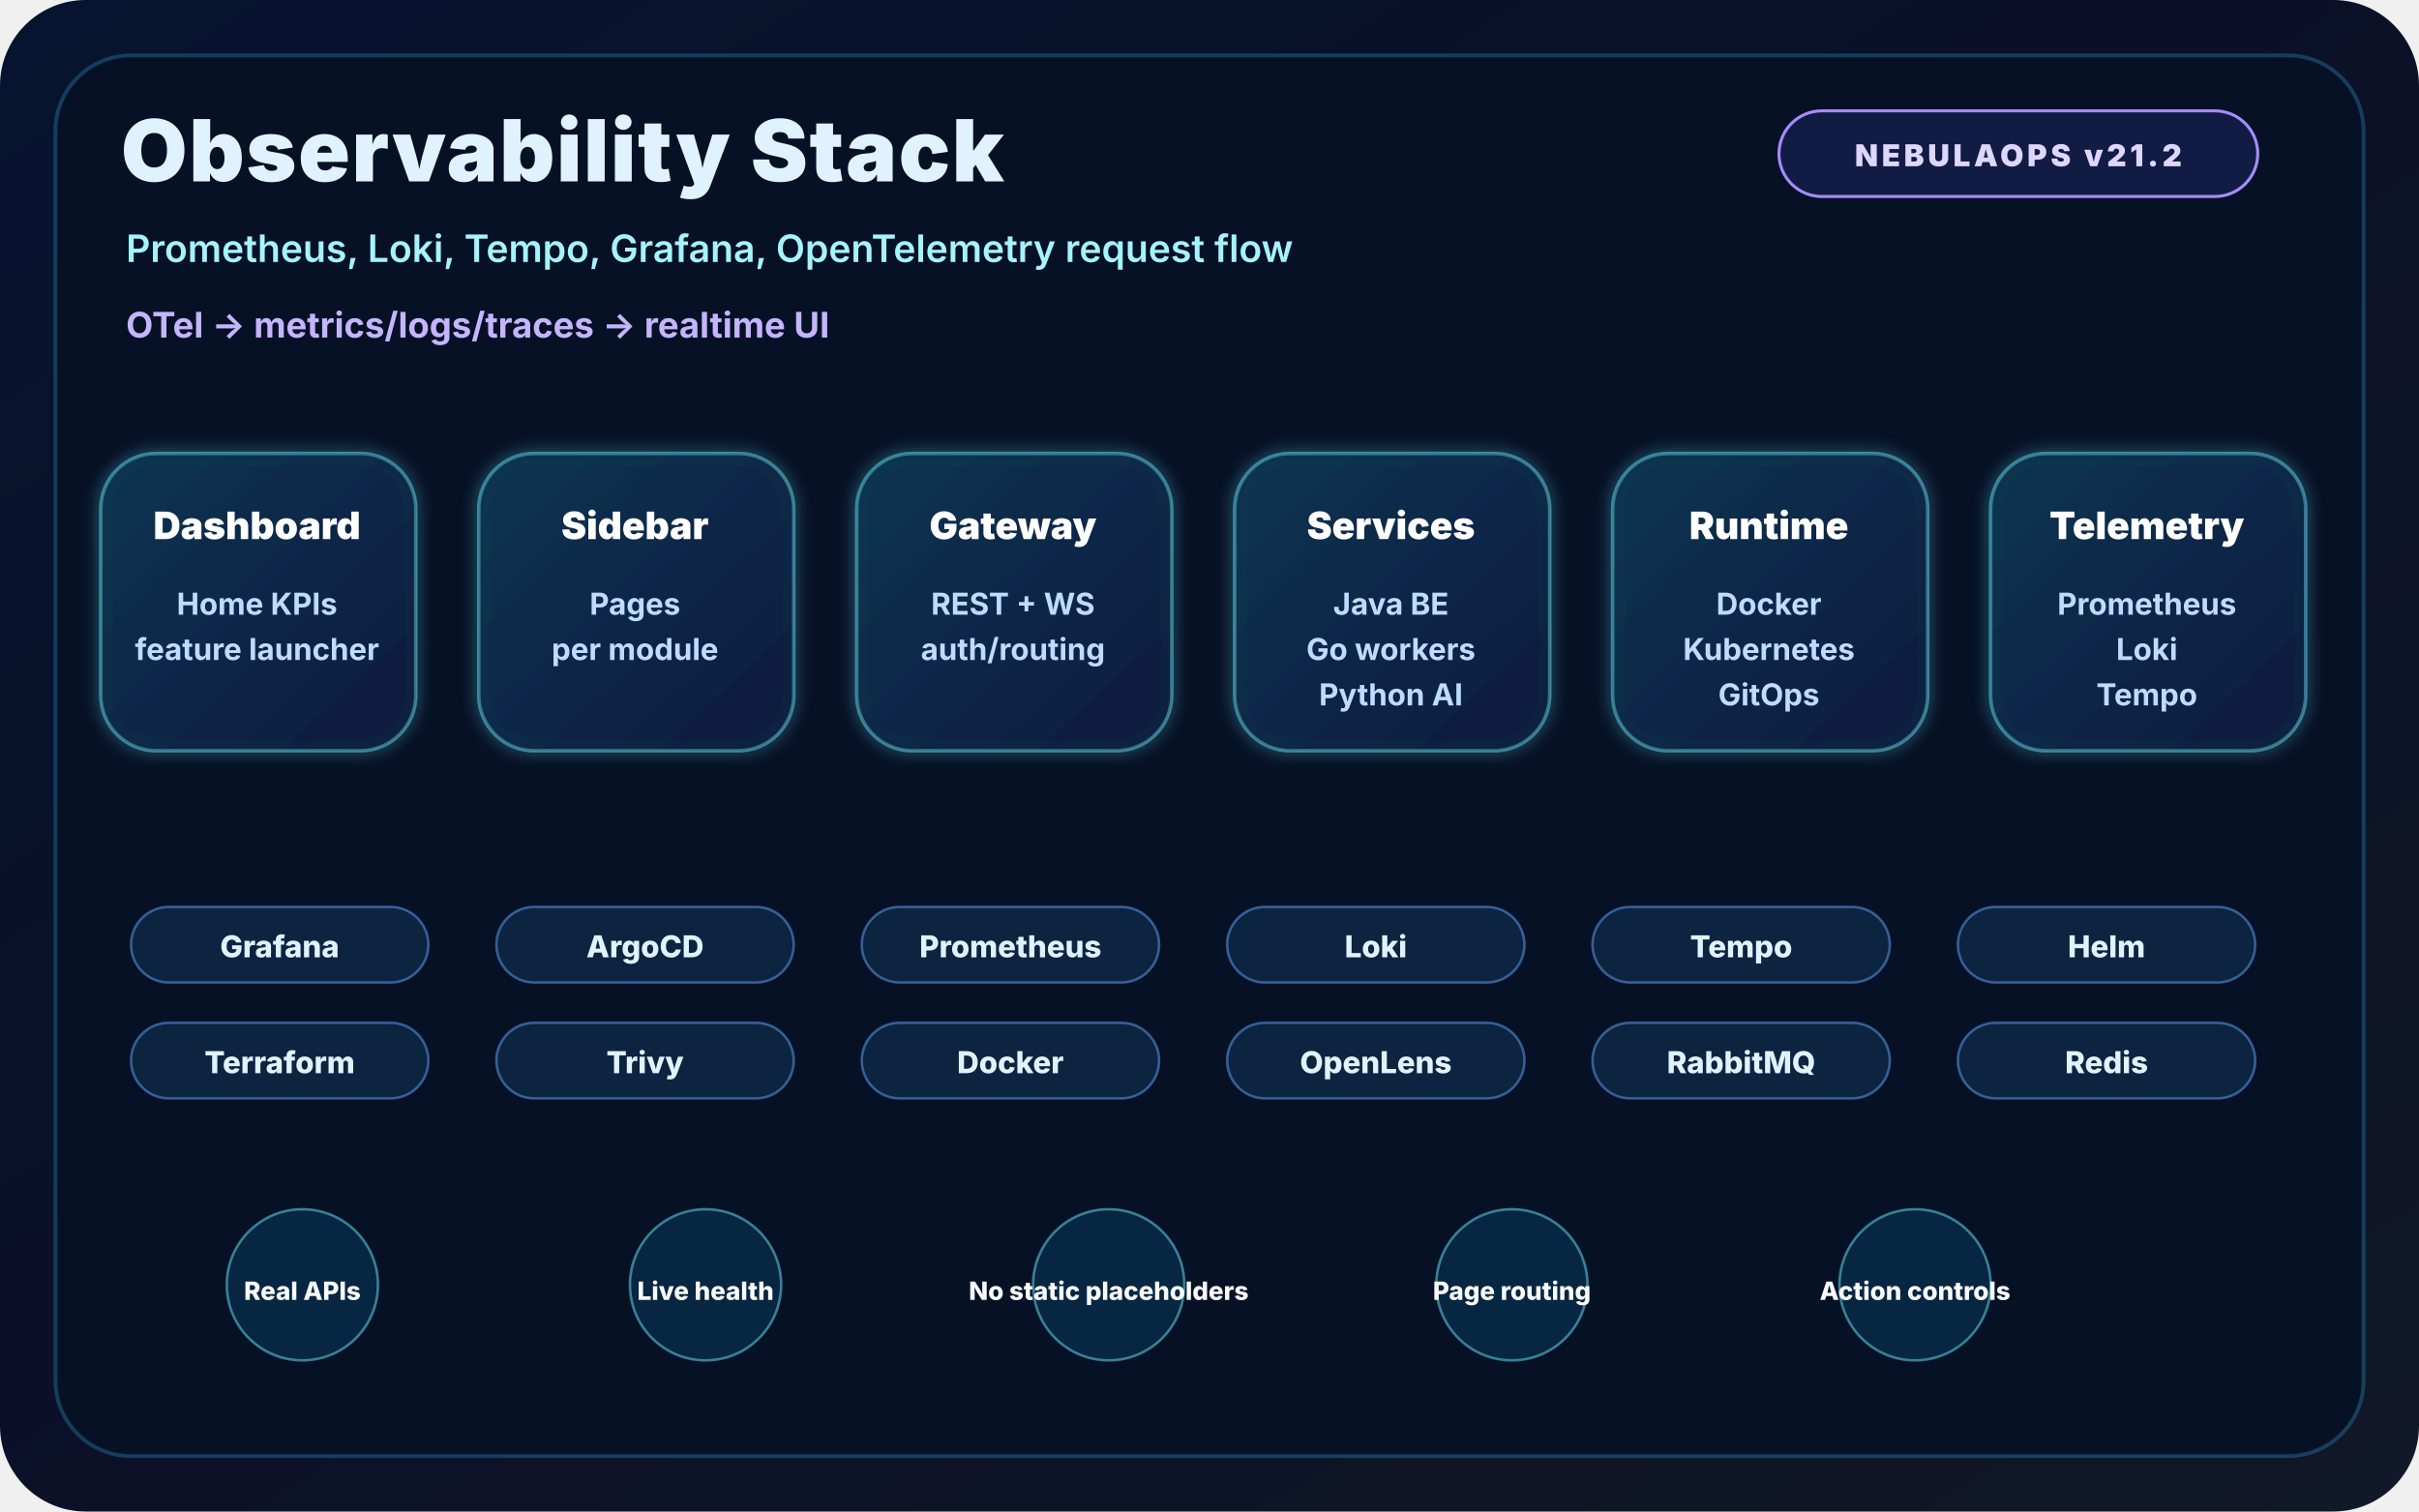
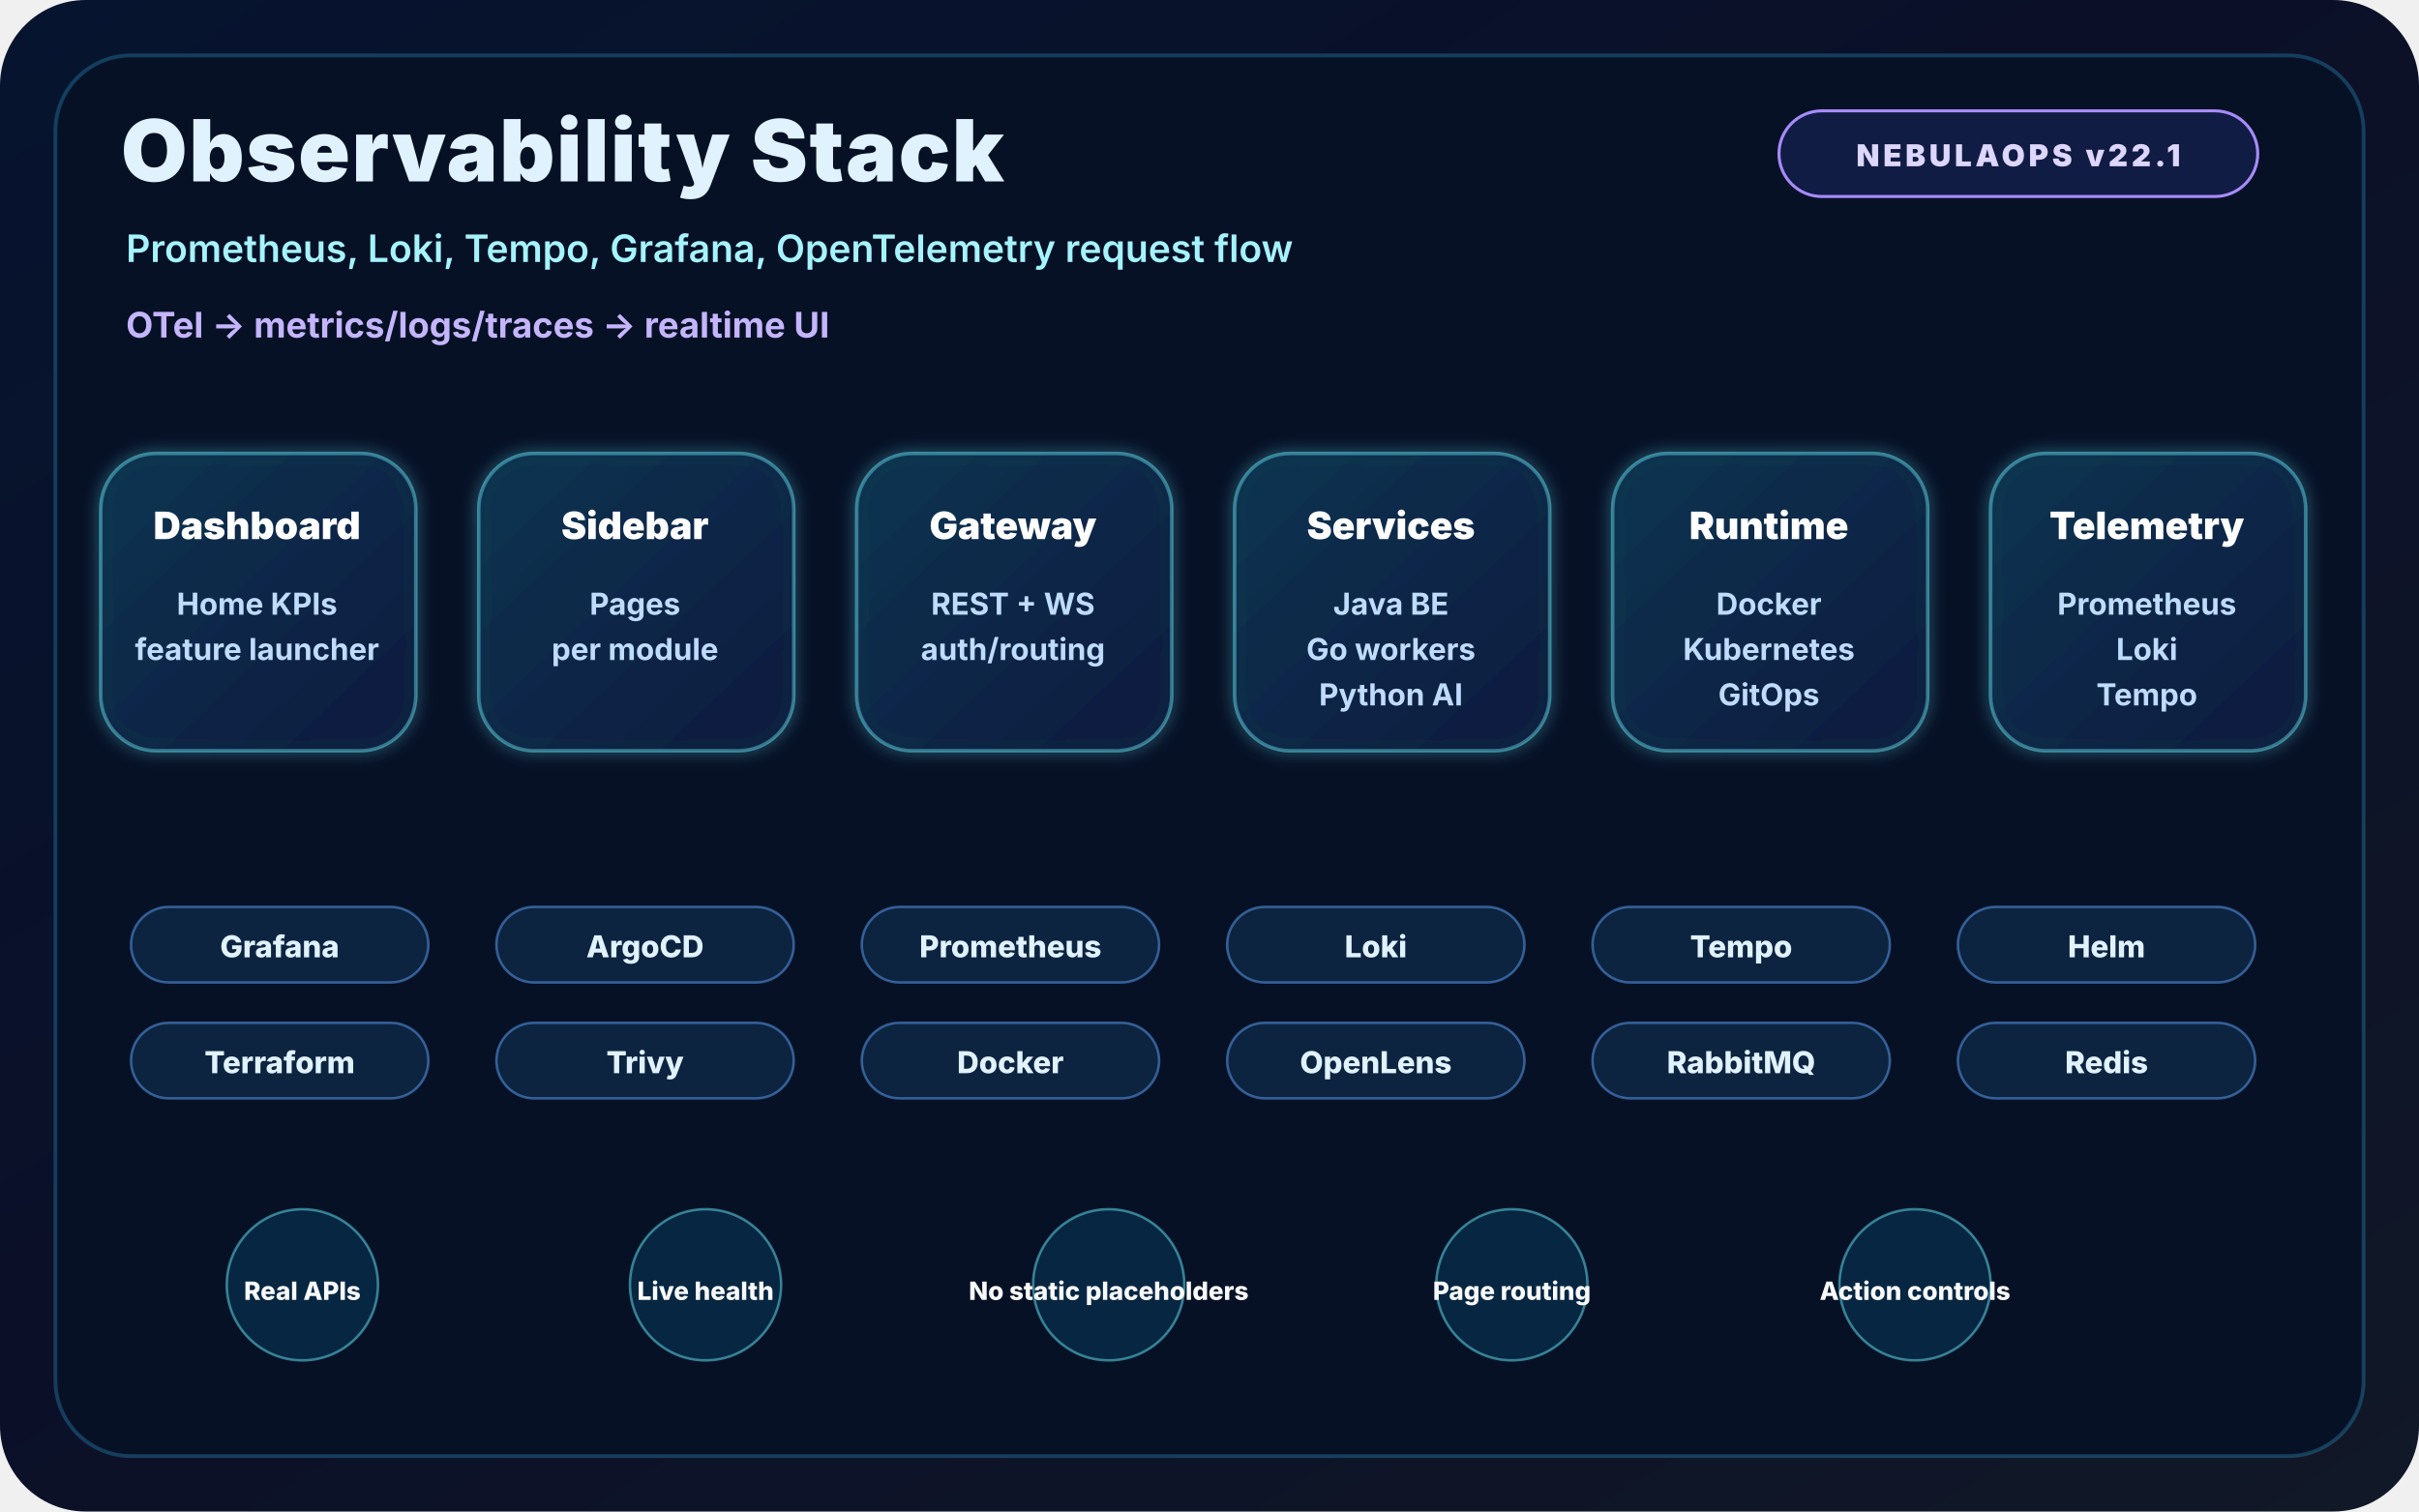
- <svg xmlns="http://www.w3.org/2000/svg" aria-label="NebulaOps v21.2 Observability Stack" role="img" viewBox="0 0 960 600">
+ <svg xmlns="http://www.w3.org/2000/svg" aria-label="NebulaOps v22.1 Observability Stack" role="img" viewBox="0 0 960 600">
  <defs>
    <linearGradient id="bg" x1="0" x2="1" y1="0" y2="1">
      <stop offset="0" stop-color="#06142f" />
      <stop offset=".45" stop-color="#0b1028" />
      <stop offset="1" stop-color="#111827" />
    </linearGradient>
    <linearGradient id="card" x1="0" x2="1" y1="0" y2="1">
      <stop offset="0" stop-color="#0f3552" stop-opacity=".96" />
      <stop offset="1" stop-color="#111a3d" stop-opacity=".92" />
    </linearGradient>
    <linearGradient id="accent" x1="0" x2="1" y1="0" y2="0">
      <stop offset="0" stop-color="#38bdf8" />
      <stop offset=".5" stop-color="#8b5cf6" />
      <stop offset="1" stop-color="#22d3ee" />
    </linearGradient>
    <filter id="glow">
      <feGaussianBlur result="b" stdDeviation="3" />
      <feMerge>
        <feMergeNode in="b" />
        <feMergeNode in="SourceGraphic" />
      </feMerge>
    </filter>
    <style>
            .bg {
                fill: url(#bg)
            }

            .panel {
                fill: #071126;
                stroke: #38bdf8;
                stroke-opacity: .26;
                stroke-width: 1.5
            }

            .node rect {
                fill: url(#card);
                stroke: #67e8f9;
                stroke-opacity: .42;
                stroke-width: 1.4;
                filter: url(#glow)
            }

            .link {
                fill: none;
                stroke: url(#accent);
                stroke-width: 4;
                stroke-linecap: round;
                stroke-dasharray: 9 9;
                opacity: .8
            }

            .title {
                font: 900 34px Inter, Arial, sans-serif;
                fill: #e0f2fe;
                letter-spacing: .02em
            }

            .sub {
                font: 600 15px Inter, Arial, sans-serif;
                fill: #a5f3fc
            }

            .flow {
                font: 700 14px Inter, Arial, sans-serif;
                fill: #c4b5fd
            }

            .h {
                font: 900 15px Inter, Arial, sans-serif;
                fill: #fff
            }

            .b {
                font: 700 12px Inter, Arial, sans-serif;
                fill: #bfdbfe
            }

            .chip {
                fill: #0c2440;
                stroke: #60a5fa;
                stroke-opacity: .5
            }

            .chipText {
                font: 800 12px Inter, Arial, sans-serif;
                fill: #e0f2fe
            }

            .pulse {
                fill: #0ea5e9;
                fill-opacity: .14;
                stroke: #67e8f9;
                stroke-opacity: .5
            }

            .small {
                font: 800 10px Inter, Arial, sans-serif;
                fill: #f8fafc
            }

            .badge {
                fill: #111c44;
                stroke: #a78bfa;
                stroke-width: 1.2
            }

            .badgeText {
                font: 900 12px Inter, Arial, sans-serif;
                fill: #ddd6fe;
                letter-spacing: .12em
            }
        </style>
  </defs>
  <rect class="bg" height="600" rx="34" width="960" />
  <rect class="panel" height="556" rx="30" width="916" x="22" y="22" />
  <rect class="badge" height="34" rx="17" width="190" x="706" y="44" />
-   <text class="badgeText" text-anchor="middle" x="801" y="66">NEBULAOPS v21.2</text>
+   <text class="badgeText" text-anchor="middle" x="801" y="66">NEBULAOPS v22.1</text>
  <text class="title" x="48" y="72">Observability Stack</text>
  <text class="sub" x="50" y="104">Prometheus, Loki, Tempo, Grafana, OpenTelemetry request flow</text>
  <text class="flow" x="50" y="134">OTel → metrics/logs/traces → realtime UI</text>
  <g class="node" transform="translate(40,180)">
    <rect height="118" rx="22" width="125" />
    <text class="h" text-anchor="middle" x="62" y="34">Dashboard</text>
    <text class="b" dy="0" text-anchor="middle" x="62" y="64">Home KPIs</text>
    <text class="b" dy="18" text-anchor="middle" x="62" y="64">feature launcher</text>
  </g>
  <path class="link" d="M165 239 C 185 239 170 239 190 239" />
  <g class="node" transform="translate(190,180)">
    <rect height="118" rx="22" width="125" />
    <text class="h" text-anchor="middle" x="62" y="34">Sidebar</text>
    <text class="b" dy="0" text-anchor="middle" x="62" y="64">Pages</text>
    <text class="b" dy="18" text-anchor="middle" x="62" y="64">per module</text>
  </g>
  <path class="link" d="M315 239 C 335 239 320 239 340 239" />
  <g class="node" transform="translate(340,180)">
    <rect height="118" rx="22" width="125" />
    <text class="h" text-anchor="middle" x="62" y="34">Gateway</text>
    <text class="b" dy="0" text-anchor="middle" x="62" y="64">REST + WS</text>
    <text class="b" dy="18" text-anchor="middle" x="62" y="64">auth/routing</text>
  </g>
  <path class="link" d="M465 239 C 485 239 470 239 490 239" />
  <g class="node" transform="translate(490,180)">
    <rect height="118" rx="22" width="125" />
    <text class="h" text-anchor="middle" x="62" y="34">Services</text>
    <text class="b" dy="0" text-anchor="middle" x="62" y="64">Java BE</text>
    <text class="b" dy="18" text-anchor="middle" x="62" y="64">Go workers</text>
    <text class="b" dy="36" text-anchor="middle" x="62" y="64">Python AI</text>
  </g>
  <path class="link" d="M615 239 C 635 239 620 239 640 239" />
  <g class="node" transform="translate(640,180)">
    <rect height="118" rx="22" width="125" />
    <text class="h" text-anchor="middle" x="62" y="34">Runtime</text>
    <text class="b" dy="0" text-anchor="middle" x="62" y="64">Docker</text>
    <text class="b" dy="18" text-anchor="middle" x="62" y="64">Kubernetes</text>
    <text class="b" dy="36" text-anchor="middle" x="62" y="64">GitOps</text>
  </g>
  <path class="link" d="M765 239 C 785 239 770 239 790 239" />
  <g class="node" transform="translate(790,180)">
    <rect height="118" rx="22" width="125" />
    <text class="h" text-anchor="middle" x="62" y="34">Telemetry</text>
    <text class="b" dy="0" text-anchor="middle" x="62" y="64">Prometheus</text>
    <text class="b" dy="18" text-anchor="middle" x="62" y="64">Loki</text>
    <text class="b" dy="36" text-anchor="middle" x="62" y="64">Tempo</text>
  </g>
  <rect class="chip" height="30" rx="15" width="118" x="52" y="360" />
  <text class="chipText" dy="0" text-anchor="middle" x="111" y="380">Grafana</text>
  <rect class="chip" height="30" rx="15" width="118" x="197" y="360" />
  <text class="chipText" dy="0" text-anchor="middle" x="256" y="380">ArgoCD</text>
  <rect class="chip" height="30" rx="15" width="118" x="342" y="360" />
  <text class="chipText" dy="0" text-anchor="middle" x="401" y="380">Prometheus</text>
  <rect class="chip" height="30" rx="15" width="118" x="487" y="360" />
  <text class="chipText" dy="0" text-anchor="middle" x="546" y="380">Loki</text>
  <rect class="chip" height="30" rx="15" width="118" x="632" y="360" />
  <text class="chipText" dy="0" text-anchor="middle" x="691" y="380">Tempo</text>
  <rect class="chip" height="30" rx="15" width="118" x="777" y="360" />
  <text class="chipText" dy="0" text-anchor="middle" x="836" y="380">Helm</text>
  <rect class="chip" height="30" rx="15" width="118" x="52" y="406" />
  <text class="chipText" dy="46" text-anchor="middle" x="111" y="380">Terraform</text>
  <rect class="chip" height="30" rx="15" width="118" x="197" y="406" />
  <text class="chipText" dy="46" text-anchor="middle" x="256" y="380">Trivy</text>
  <rect class="chip" height="30" rx="15" width="118" x="342" y="406" />
  <text class="chipText" dy="46" text-anchor="middle" x="401" y="380">Docker</text>
  <rect class="chip" height="30" rx="15" width="118" x="487" y="406" />
  <text class="chipText" dy="46" text-anchor="middle" x="546" y="380">OpenLens</text>
  <rect class="chip" height="30" rx="15" width="118" x="632" y="406" />
  <text class="chipText" dy="46" text-anchor="middle" x="691" y="380">RabbitMQ</text>
  <rect class="chip" height="30" rx="15" width="118" x="777" y="406" />
  <text class="chipText" dy="46" text-anchor="middle" x="836" y="380">Redis</text>
  <circle class="pulse" cx="120" cy="510" r="30" />
  <text class="small" text-anchor="middle" x="120" y="516">Real APIs</text>
  <circle class="pulse" cx="280" cy="510" r="30" />
  <text class="small" text-anchor="middle" x="280" y="516">Live health</text>
  <circle class="pulse" cx="440" cy="510" r="30" />
  <text class="small" text-anchor="middle" x="440" y="516">No static placeholders</text>
  <circle class="pulse" cx="600" cy="510" r="30" />
  <text class="small" text-anchor="middle" x="600" y="516">Page routing</text>
  <circle class="pulse" cx="760" cy="510" r="30" />
  <text class="small" text-anchor="middle" x="760" y="516">Action controls</text>
</svg>
